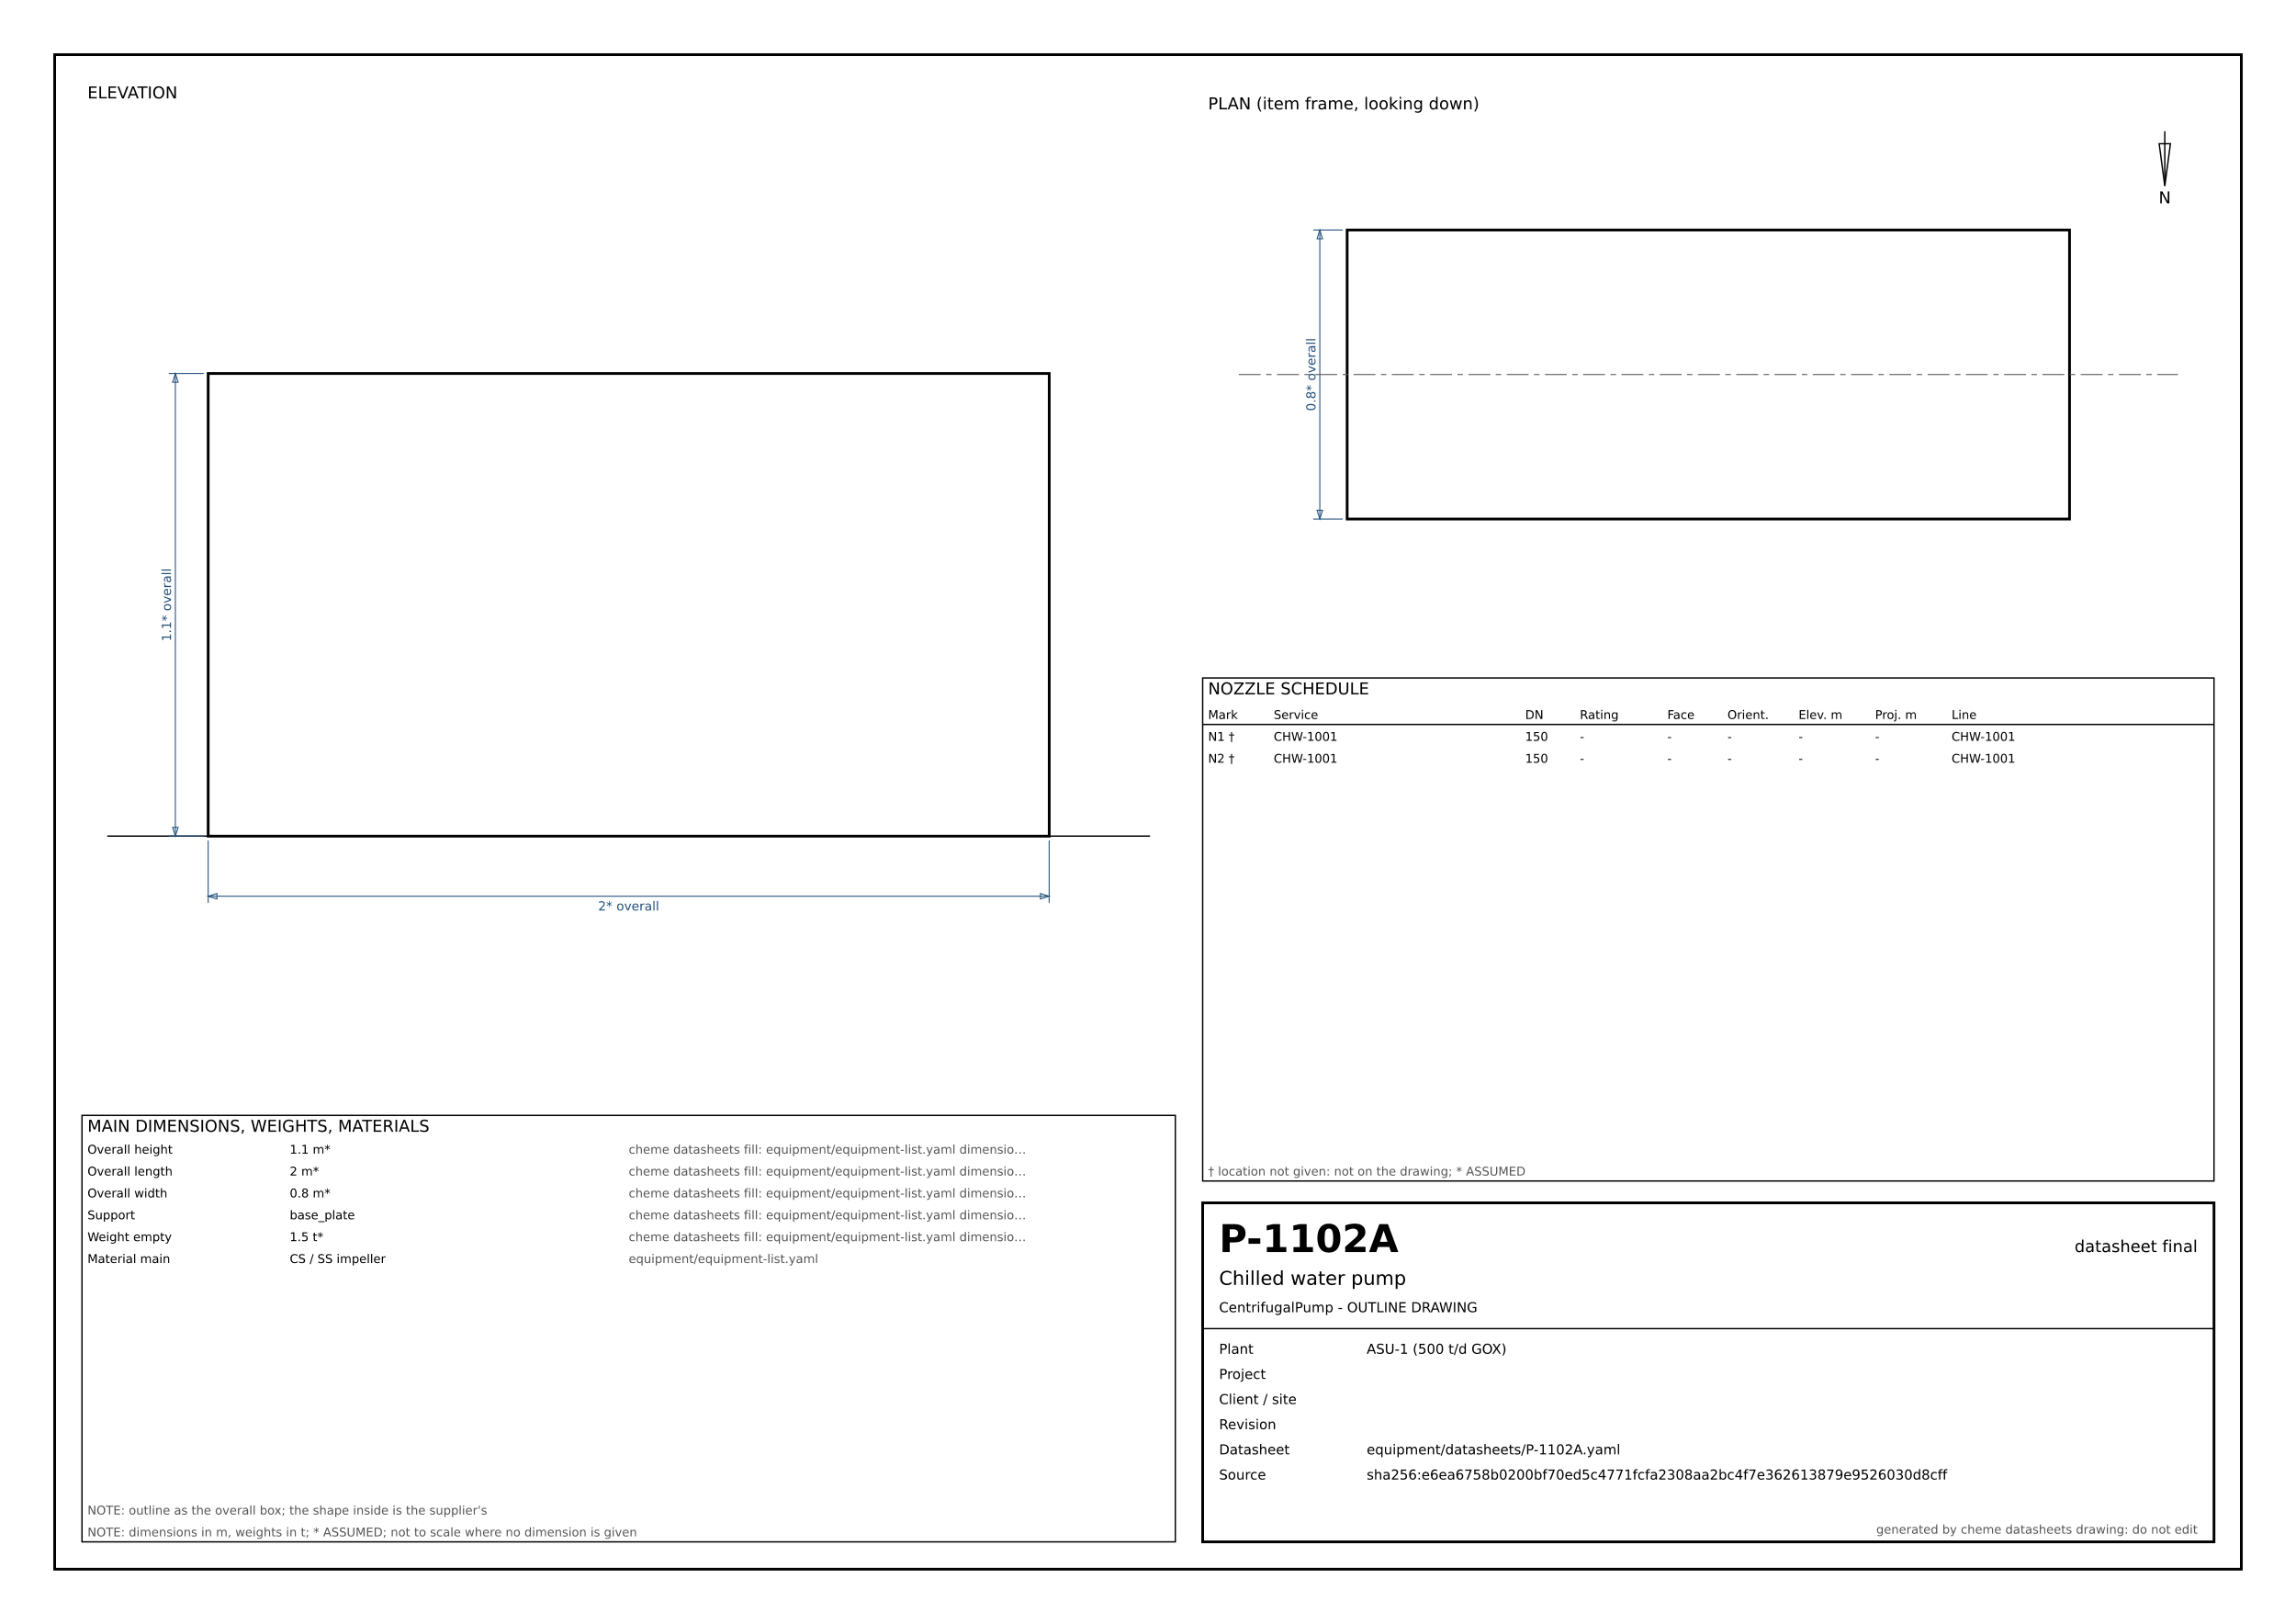
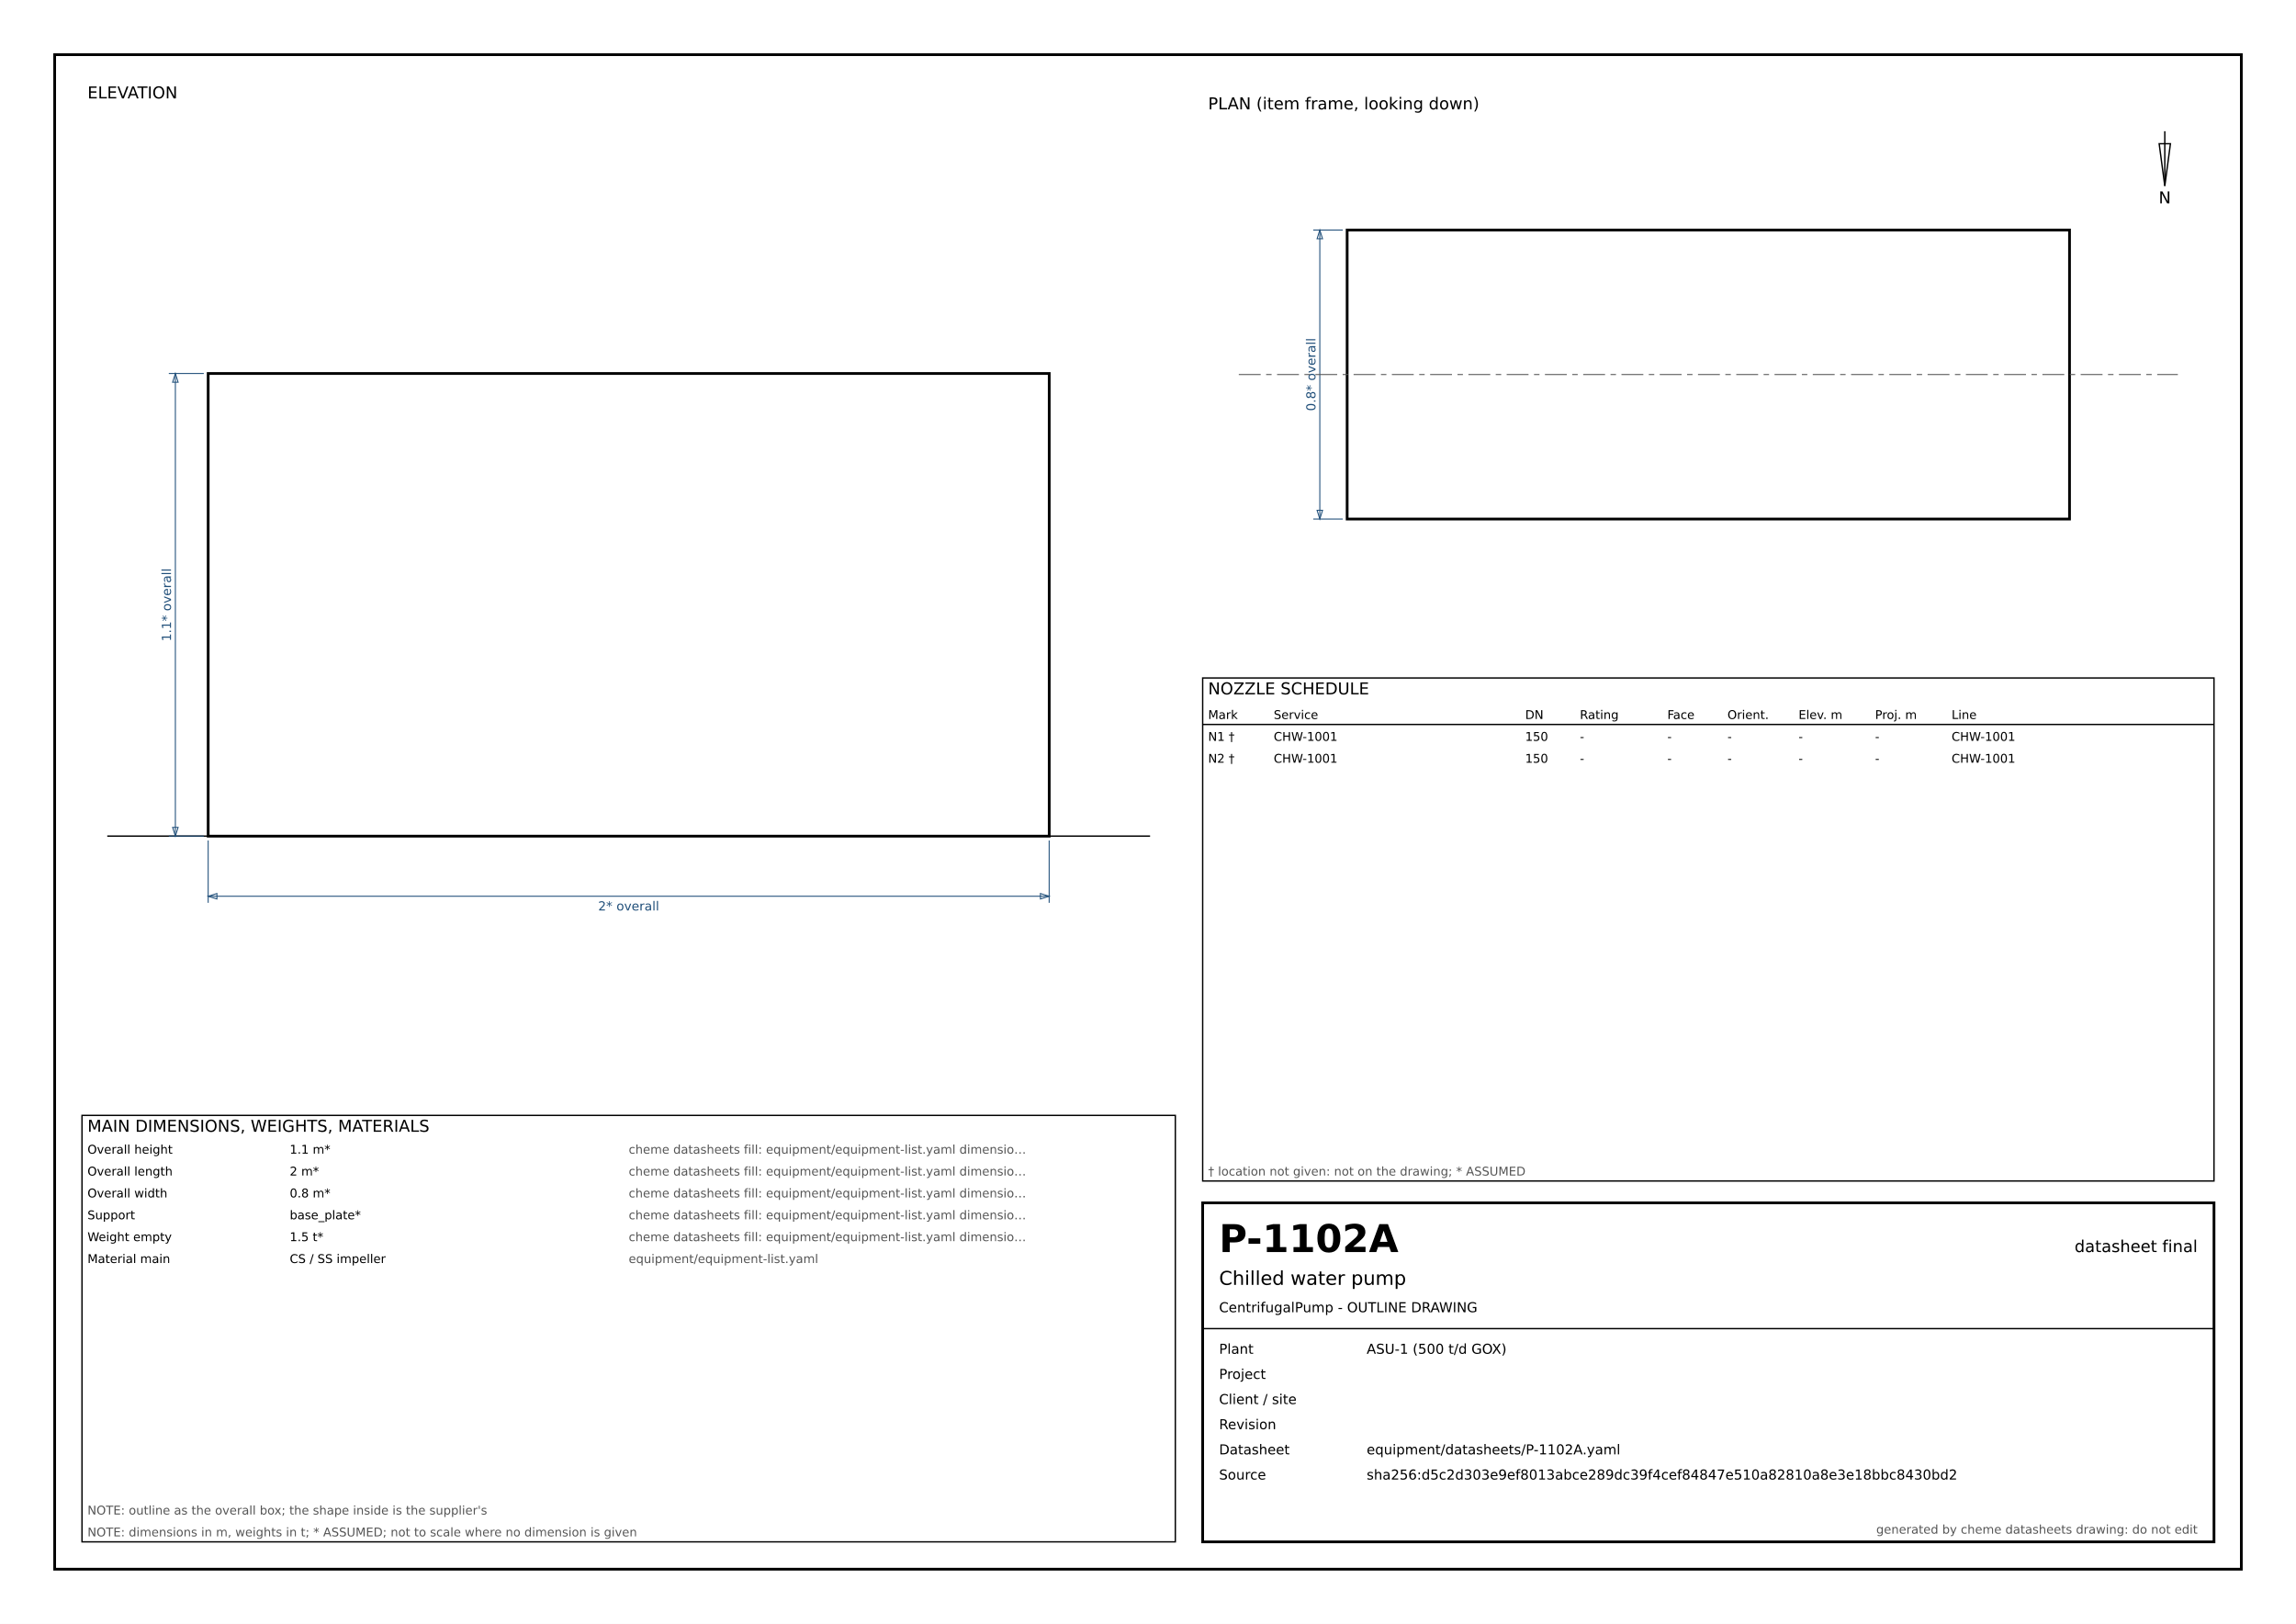
<svg xmlns="http://www.w3.org/2000/svg" width="420mm" height="297mm" viewBox="0 0 420 297">
  <style>
.frame{fill:none;stroke:#000;stroke-width:0.5}
.thin{fill:none;stroke:#000;stroke-width:0.25}
.outline{fill:#fff;stroke:#000;stroke-width:0.5}
.hidden{fill:none;stroke:#000;stroke-width:0.25;stroke-dasharray:1.5 1}
.centre{fill:none;stroke:#555;stroke-width:0.18;stroke-dasharray:4 1 1 1}
.tl{fill:none;stroke:#555;stroke-width:0.18;stroke-dasharray:2 1}
.dim{fill:none;stroke:#1f4e79;stroke-width:0.18}
.nozzle{fill:#fff;stroke:#b71c1c;stroke-width:0.35}
.section{fill:none;stroke:#2e7d32;stroke-width:0.25;stroke-dasharray:2 1}
text{font-family:'DejaVu Sans',Arial,Helvetica,sans-serif;fill:#000}
.t2{font-size:2.2px}.t25{font-size:2.5px}.t3{font-size:3px}.t35{font-size:3.5px}
.t5{font-size:5px;font-weight:bold}.t7{font-size:7px;font-weight:bold}
.dimt{font-size:2.3px;fill:#1f4e79}.nt{font-size:2.3px;fill:#b71c1c}
.note{font-size:2.2px;fill:#555}
.draft{font-size:40px;font-weight:bold;fill:#c62828;fill-opacity:0.12}
</style>
  <rect x="0" y="0" width="420" height="297" fill="#fff" />
  <rect x="10" y="10" width="400" height="277" class="frame" />
  <text x="16" y="18" class="t3" text-anchor="start">ELEVATION</text>
  <rect x="38.08" y="68.31" width="153.85" height="84.62" class="outline" />
  <line x1="19.62" y1="152.92" x2="210.38" y2="152.92" class="thin" />
  <line x1="38.08" y1="153.72" x2="38.08" y2="165.12" class="dim" />
  <line x1="191.92" y1="153.72" x2="191.92" y2="165.12" class="dim" />
  <line x1="38.08" y1="163.92" x2="191.92" y2="163.92" class="dim" />
  <path d="M38.08,163.92 l1.6,0.5 l0,-1 z" class="dim" />
  <path d="M191.92,163.92 l-1.6,0.5 l0,-1 z" class="dim" />
  <text x="115" y="166.52" class="dimt" text-anchor="middle">2* overall</text>
  <line x1="37.28" y1="152.92" x2="30.88" y2="152.92" class="dim" />
  <line x1="37.28" y1="68.31" x2="30.88" y2="68.31" class="dim" />
  <line x1="32.08" y1="152.92" x2="32.08" y2="68.31" class="dim" />
  <path d="M32.08,152.92 l0.5,-1.6 l-1,0 z" class="dim" />
  <path d="M32.08,68.31 l0.5,1.6 l-1,0 z" class="dim" />
  <text x="31.28" y="110.62" class="dimt" text-anchor="middle" transform="rotate(-90 31.28 110.62)">1.1* overall</text>
  <rect x="246.43" y="42.07" width="132.14" height="52.86" class="outline" />
  <line x1="245.63" y1="94.93" x2="240.23" y2="94.93" class="dim" />
  <line x1="245.63" y1="42.07" x2="240.23" y2="42.07" class="dim" />
  <line x1="241.43" y1="94.93" x2="241.43" y2="42.07" class="dim" />
  <path d="M241.43,94.93 l0.5,-1.6 l-1,0 z" class="dim" />
  <path d="M241.43,42.07 l0.5,1.6 l-1,0 z" class="dim" />
  <text x="240.63" y="68.5" class="dimt" text-anchor="middle" transform="rotate(-90 240.63 68.5)">0.8* overall</text>
  <line x1="226.61" y1="68.5" x2="398.39" y2="68.5" class="centre" />
  <line x1="396" y1="24" x2="396" y2="34" class="thin" />
  <path d="M396,34 L397.03,26.29 L394.97,26.29 z" class="thin" />
  <text x="396" y="37.2" class="t3" text-anchor="middle">N</text>
  <text x="221" y="20" class="t3" text-anchor="start">PLAN (item frame, looking down)</text>
  <text x="221" y="127" class="t3" text-anchor="start">NOZZLE SCHEDULE</text>
  <text x="221" y="131.5" class="t2" text-anchor="start">Mark</text>
  <text x="233" y="131.5" class="t2" text-anchor="start">Service</text>
  <text x="279" y="131.5" class="t2" text-anchor="start">DN</text>
  <text x="289" y="131.5" class="t2" text-anchor="start">Rating</text>
  <text x="305" y="131.5" class="t2" text-anchor="start">Face</text>
  <text x="316" y="131.5" class="t2" text-anchor="start">Orient.</text>
  <text x="329" y="131.5" class="t2" text-anchor="start">Elev. m</text>
  <text x="343" y="131.5" class="t2" text-anchor="start">Proj. m</text>
  <text x="357" y="131.5" class="t2" text-anchor="start">Line</text>
  <line x1="220" y1="132.5" x2="405" y2="132.5" class="thin" />
  <text x="221" y="135.5" class="t2" text-anchor="start">N1 †</text>
  <text x="233" y="135.5" class="t2" text-anchor="start">CHW-1001</text>
  <text x="279" y="135.5" class="t2" text-anchor="start">150</text>
  <text x="289" y="135.5" class="t2" text-anchor="start">-</text>
  <text x="305" y="135.5" class="t2" text-anchor="start">-</text>
  <text x="316" y="135.5" class="t2" text-anchor="start">-</text>
  <text x="329" y="135.5" class="t2" text-anchor="start">-</text>
  <text x="343" y="135.5" class="t2" text-anchor="start">-</text>
  <text x="357" y="135.5" class="t2" text-anchor="start">CHW-1001</text>
  <text x="221" y="139.5" class="t2" text-anchor="start">N2 †</text>
  <text x="233" y="139.5" class="t2" text-anchor="start">CHW-1001</text>
  <text x="279" y="139.5" class="t2" text-anchor="start">150</text>
  <text x="289" y="139.5" class="t2" text-anchor="start">-</text>
  <text x="305" y="139.5" class="t2" text-anchor="start">-</text>
  <text x="316" y="139.5" class="t2" text-anchor="start">-</text>
  <text x="329" y="139.5" class="t2" text-anchor="start">-</text>
  <text x="343" y="139.5" class="t2" text-anchor="start">-</text>
  <text x="357" y="139.5" class="t2" text-anchor="start">CHW-1001</text>
  <text x="221" y="215" class="note" text-anchor="start">† location not given: not on the drawing; * ASSUMED</text>
  <rect x="220" y="124" width="185" height="92" class="thin" />
  <text x="16" y="207" class="t3" text-anchor="start">MAIN DIMENSIONS, WEIGHTS, MATERIALS</text>
  <text x="16" y="211" class="t2" text-anchor="start">Overall height</text>
  <text x="53" y="211" class="t2" text-anchor="start">1.1 m*</text>
  <text x="115" y="211" class="note" text-anchor="start">cheme datasheets fill: equipment/equipment-list.yaml dimensio…</text>
  <text x="16" y="215" class="t2" text-anchor="start">Overall length</text>
  <text x="53" y="215" class="t2" text-anchor="start">2 m*</text>
  <text x="115" y="215" class="note" text-anchor="start">cheme datasheets fill: equipment/equipment-list.yaml dimensio…</text>
  <text x="16" y="219" class="t2" text-anchor="start">Overall width</text>
  <text x="53" y="219" class="t2" text-anchor="start">0.8 m*</text>
  <text x="115" y="219" class="note" text-anchor="start">cheme datasheets fill: equipment/equipment-list.yaml dimensio…</text>
  <text x="16" y="223" class="t2" text-anchor="start">Support</text>
-   <text x="53" y="223" class="t2" text-anchor="start">base_plate</text>
+   <text x="53" y="223" class="t2" text-anchor="start">base_plate*</text>
  <text x="115" y="223" class="note" text-anchor="start">cheme datasheets fill: equipment/equipment-list.yaml dimensio…</text>
  <text x="16" y="227" class="t2" text-anchor="start">Weight empty</text>
  <text x="53" y="227" class="t2" text-anchor="start">1.5 t*</text>
  <text x="115" y="227" class="note" text-anchor="start">cheme datasheets fill: equipment/equipment-list.yaml dimensio…</text>
  <text x="16" y="231" class="t2" text-anchor="start">Material main</text>
  <text x="53" y="231" class="t2" text-anchor="start">CS / SS impeller</text>
  <text x="115" y="231" class="note" text-anchor="start">equipment/equipment-list.yaml</text>
  <text x="16" y="277" class="note" text-anchor="start">NOTE: outline as the overall box; the shape inside is the supplier's</text>
  <text x="16" y="281" class="note" text-anchor="start">NOTE: dimensions in m, weights in t; * ASSUMED; not to scale where no dimension is given</text>
  <rect x="15" y="204" width="200" height="78" class="thin" />
  <rect x="220" y="220" width="185" height="62" class="frame" />
  <text x="223" y="229" class="t7" text-anchor="start">P-1102A</text>
  <text x="223" y="235" class="t35" text-anchor="start">Chilled water pump</text>
  <text x="223" y="240" class="t25" text-anchor="start">CentrifugalPump - OUTLINE DRAWING</text>
  <line x1="220" y1="243" x2="405" y2="243" class="thin" />
  <text x="223" y="247.6" class="t25" text-anchor="start">Plant</text>
  <text x="250" y="247.6" class="t25" text-anchor="start">ASU-1 (500 t/d GOX)</text>
  <text x="223" y="252.2" class="t25" text-anchor="start">Project</text>
  <text x="250" y="252.2" class="t25" text-anchor="start" />
  <text x="223" y="256.8" class="t25" text-anchor="start">Client / site</text>
  <text x="250" y="256.8" class="t25" text-anchor="start" />
  <text x="223" y="261.4" class="t25" text-anchor="start">Revision</text>
  <text x="250" y="261.4" class="t25" text-anchor="start" />
  <text x="223" y="266" class="t25" text-anchor="start">Datasheet</text>
  <text x="250" y="266" class="t25" text-anchor="start">equipment/datasheets/P-1102A.yaml</text>
  <text x="223" y="270.6" class="t25" text-anchor="start">Source</text>
-   <text x="250" y="270.6" class="t25" text-anchor="start">sha256:e6ea6758b0200bf70ed5c4771fcfa2308aa2bc4f7e362613879e9526030d8cff</text>
+   <text x="250" y="270.6" class="t25" text-anchor="start">sha256:d5c2d303e9ef8013abce289dc39f4cef84847e510a82810a8e3e18bbc8430bd2</text>
  <text x="402" y="229" class="t3" text-anchor="end">datasheet final</text>
  <text x="402" y="280.5" class="note" text-anchor="end">generated by cheme datasheets drawing: do not edit</text>
</svg>
